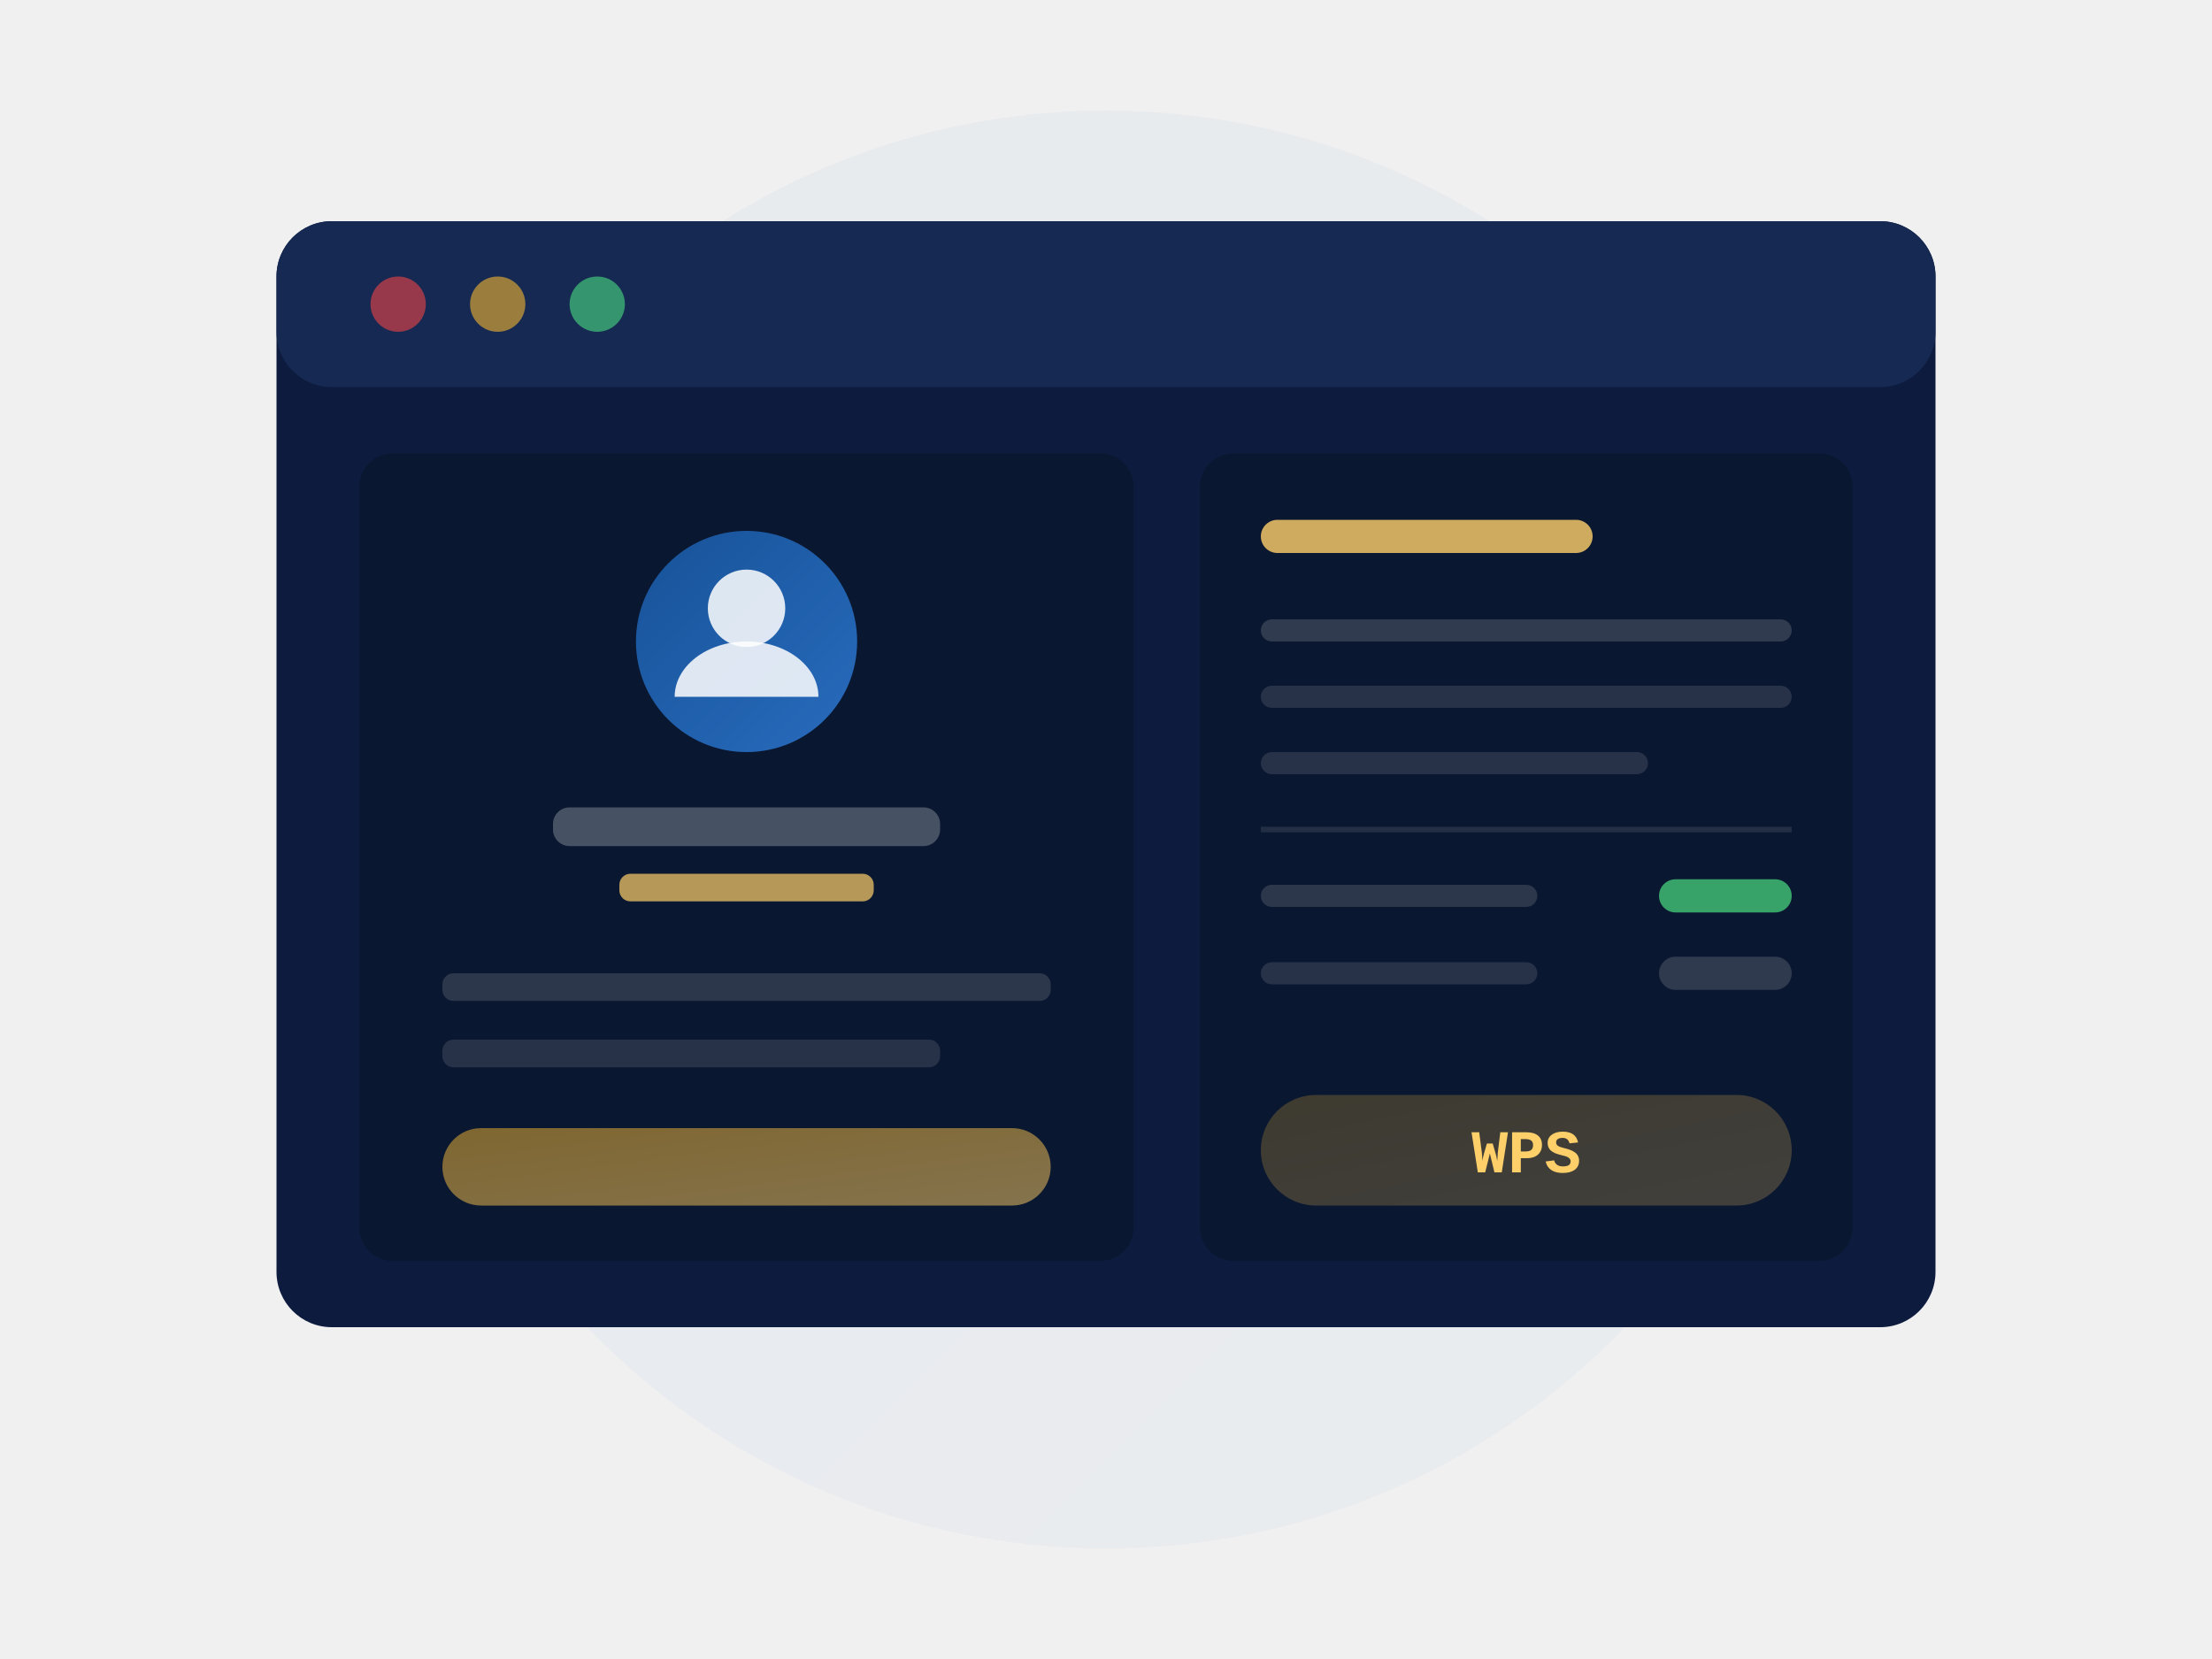
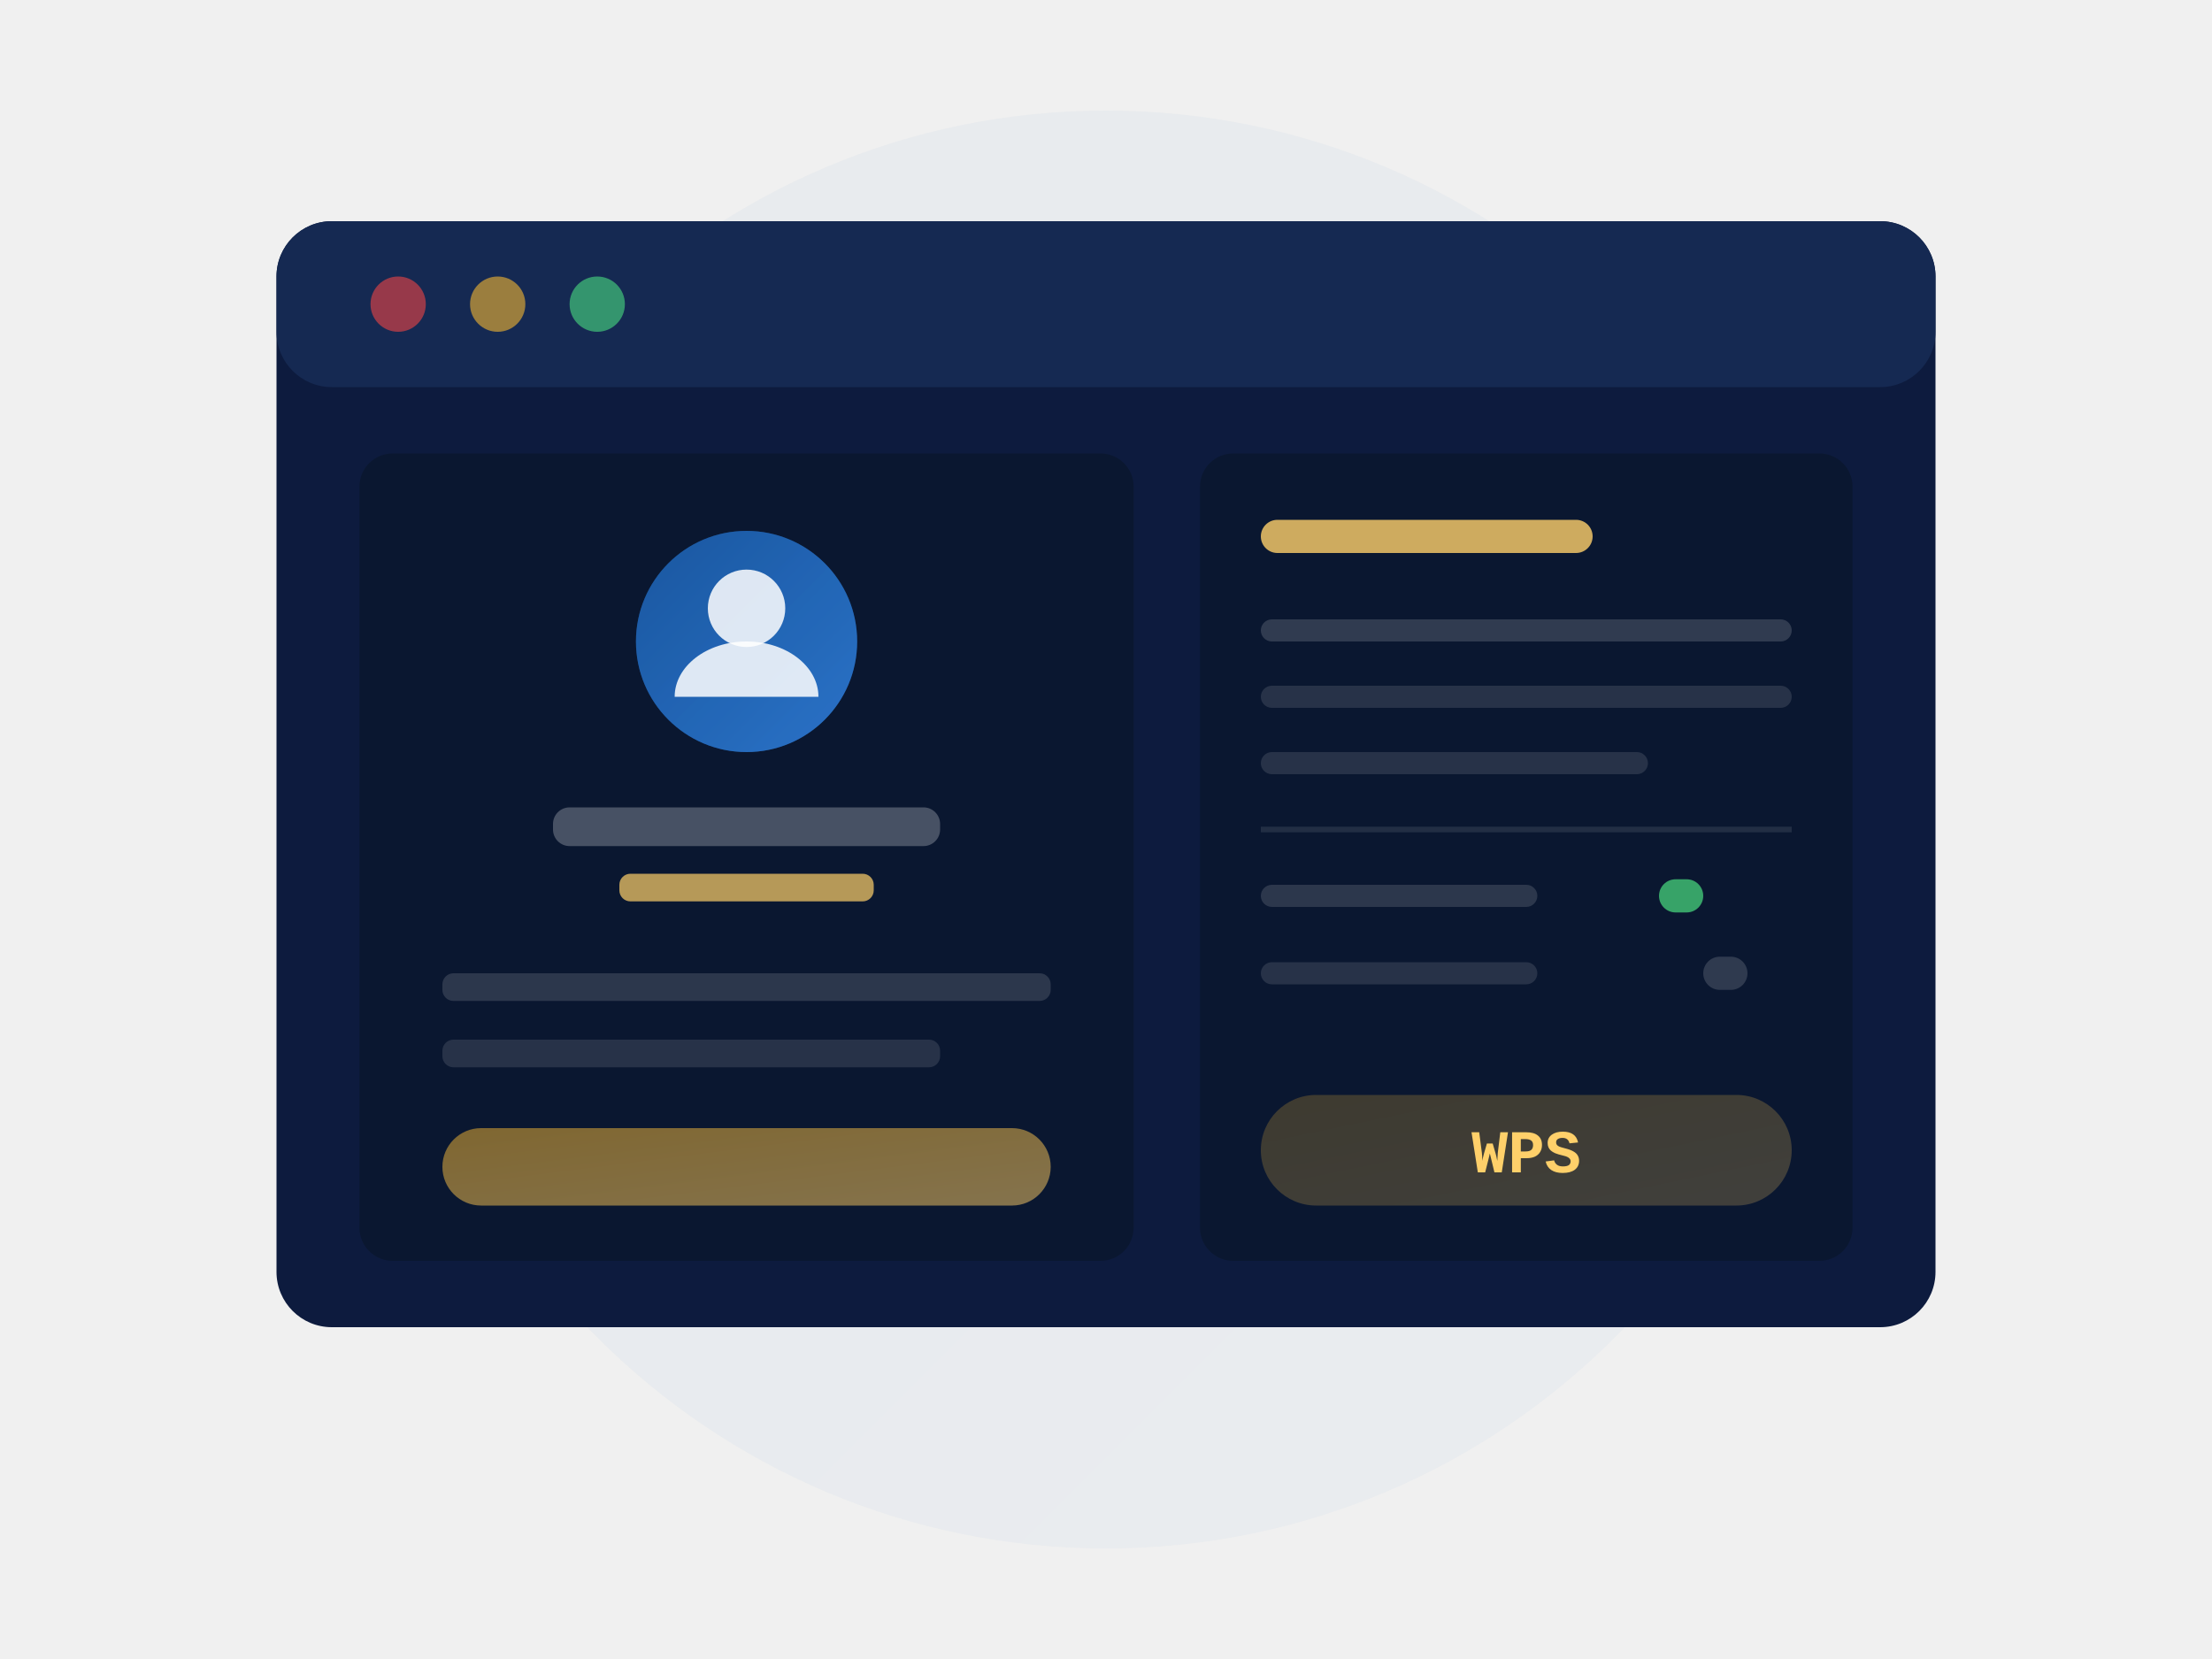
<svg xmlns="http://www.w3.org/2000/svg" viewBox="0 0 400 300" fill="none" role="img" aria-label="HR and payroll illustration">
  <defs>
    <linearGradient id="h1" x1="0%" y1="0%" x2="100%" y2="100%">
      <stop offset="0%" style="stop-color:#1A5DAB" />
      <stop offset="100%" style="stop-color:#2E7BD6" />
    </linearGradient>
    <linearGradient id="h2" x1="0%" y1="0%" x2="100%" y2="100%">
      <stop offset="0%" style="stop-color:#F5B731" />
      <stop offset="100%" style="stop-color:#FFD06A" />
    </linearGradient>
  </defs>
  <circle cx="200" cy="150" r="130" fill="url(#h1)" opacity="0.04" />
  <rect x="50" y="40" width="300" height="200" rx="10" fill="#0D1B3E" />
  <rect x="50" y="40" width="300" height="30" rx="10" fill="#152952" />
  <circle cx="72" cy="55" r="5" fill="#EF4444" opacity="0.6" />
  <circle cx="90" cy="55" r="5" fill="#F5B731" opacity="0.6" />
  <circle cx="108" cy="55" r="5" fill="#4ADE80" opacity="0.6" />
  <rect x="65" y="82" width="140" height="146" rx="6" fill="#0a1730" />
+   <circle cx="135" cy="116" r="20" fill="url(#h1)" opacity="0.4">
+     <animate attributeName="r" values="20;24;20" dur="2.6s" repeatCount="indefinite" />
+     <animate attributeName="opacity" values="0.4;0;0.4" dur="2.6s" repeatCount="indefinite" />
+   </circle>
  <circle cx="135" cy="116" r="20" fill="url(#h1)" opacity="0.85" />
  <circle cx="135" cy="110" r="7" fill="white" opacity="0.85" />
  <path d="M122 126 a13 10 0 0 1 26 0 Z" fill="white" opacity="0.85" />
  <rect x="100" y="146" width="70" height="7" rx="3" fill="white" opacity="0.25" />
  <rect x="112" y="158" width="46" height="5" rx="2" fill="#FFD06A" opacity="0.7" />
  <rect x="80" y="176" width="110" height="5" rx="2" fill="white" opacity="0.14" />
  <rect x="80" y="188" width="90" height="5" rx="2" fill="white" opacity="0.12" />
  <rect x="80" y="204" width="110" height="14" rx="7" fill="url(#h2)" opacity="0.5" />
  <rect x="217" y="82" width="118" height="146" rx="6" fill="#0a1730" />
  <rect x="228" y="94" width="60" height="6" rx="3" fill="#FFD06A" opacity="0.8" />
  <rect x="228" y="112" width="96" height="4" rx="2" fill="white" opacity="0.16" />
  <rect x="228" y="124" width="96" height="4" rx="2" fill="white" opacity="0.12" />
  <rect x="228" y="136" width="70" height="4" rx="2" fill="white" opacity="0.12" />
  <line x1="228" y1="150" x2="324" y2="150" stroke="white" stroke-opacity="0.1" />
  <rect x="228" y="160" width="50" height="4" rx="2" fill="white" opacity="0.14" />
-   <rect x="300" y="159" width="24" height="6" rx="3" fill="#4ADE80" opacity="0.7" />
+   <rect x="300" y="159" width="8" height="6" rx="3" fill="#4ADE80" opacity="0.7">
+     <animate attributeName="width" values="8;24;24" keyTimes="0;0.5;1" dur="3s" repeatCount="indefinite" />
+     <animate attributeName="x" values="316;300;300" keyTimes="0;0.5;1" dur="3s" repeatCount="indefinite" />
+   </rect>
  <rect x="228" y="174" width="50" height="4" rx="2" fill="white" opacity="0.12" />
-   <rect x="300" y="173" width="24" height="6" rx="3" fill="white" opacity="0.15" />
-   <rect x="228" y="198" width="96" height="20" rx="10" fill="url(#h2)" opacity="0.22" />
+   <rect x="308" y="173" width="8" height="6" rx="3" fill="white" opacity="0.15">
+     <animate attributeName="width" values="8;24;24" keyTimes="0;0.5;1" dur="3s" begin="0.5s" repeatCount="indefinite" />
+     <animate attributeName="x" values="316;300;300" keyTimes="0;0.5;1" dur="3s" begin="0.5s" repeatCount="indefinite" />
+   </rect>
+   <rect x="228" y="198" width="96" height="20" rx="10" fill="url(#h2)" opacity="0.22">
+     <animate attributeName="opacity" values="0.15;0.35;0.15" dur="2.4s" repeatCount="indefinite" />
+   </rect>
  <text x="276" y="212" text-anchor="middle" font-family="'Courier New',monospace" font-size="11" font-weight="700" fill="#FFD06A">WPS</text>
</svg>
